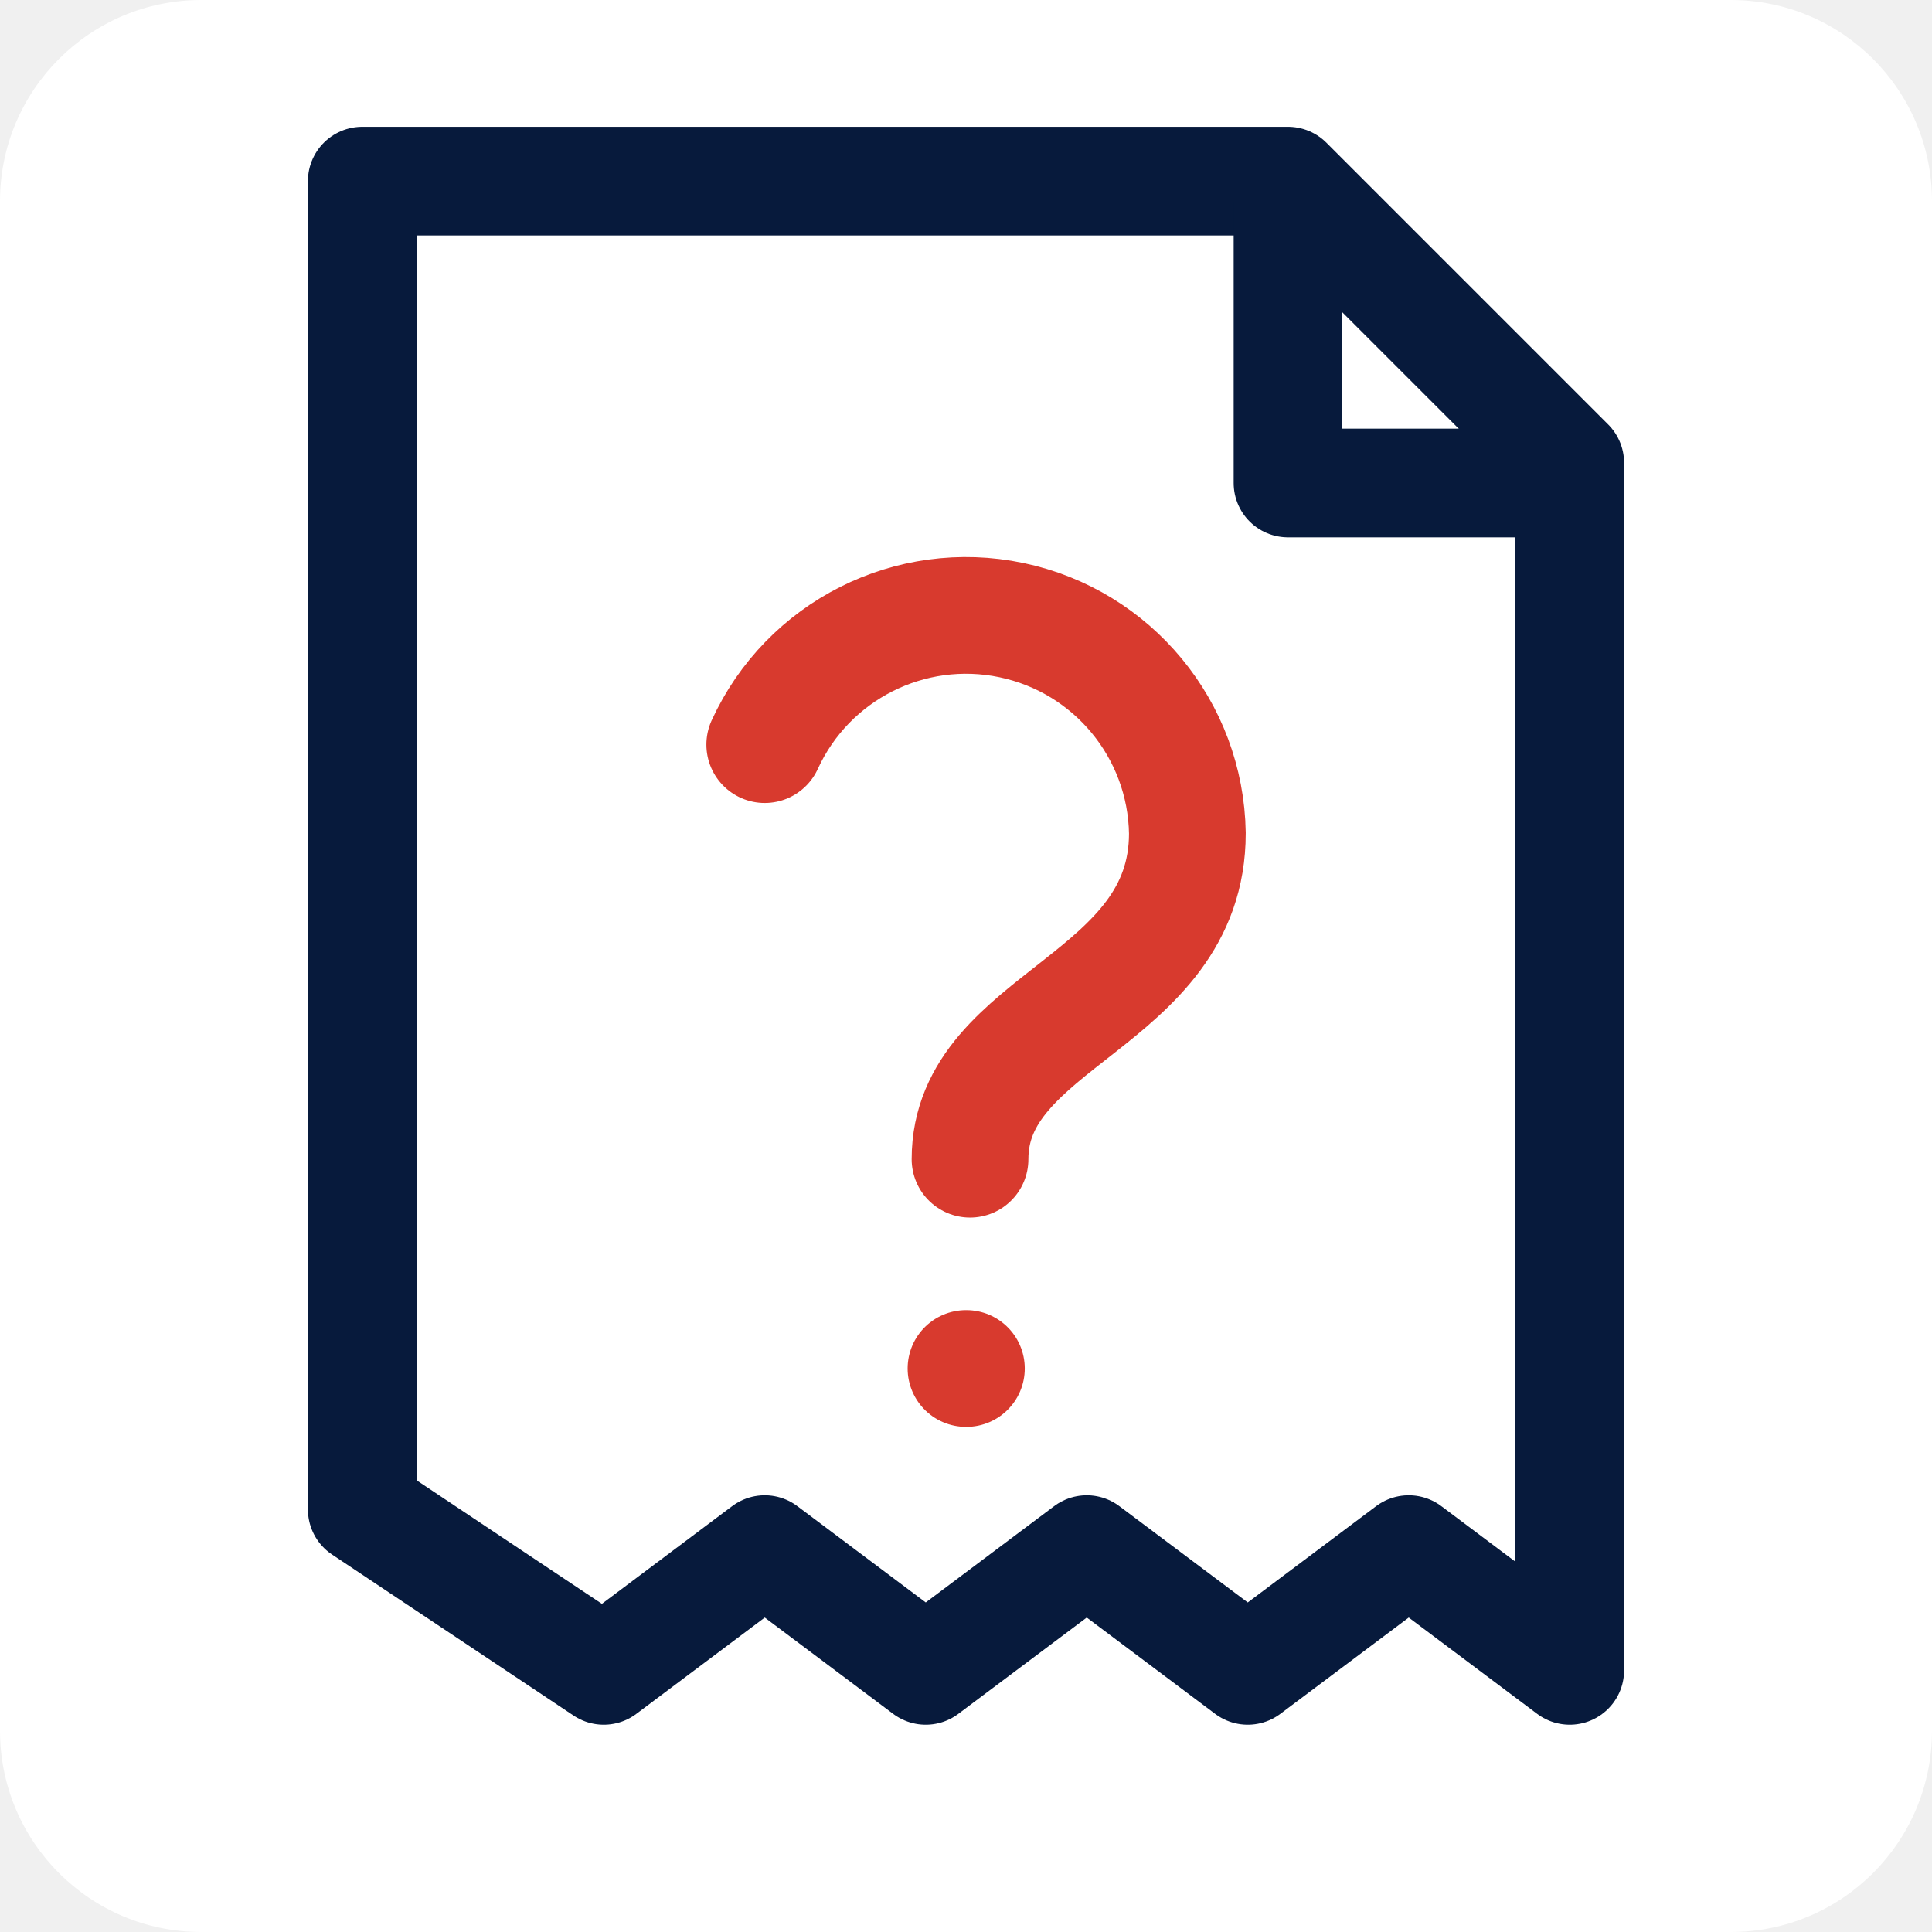
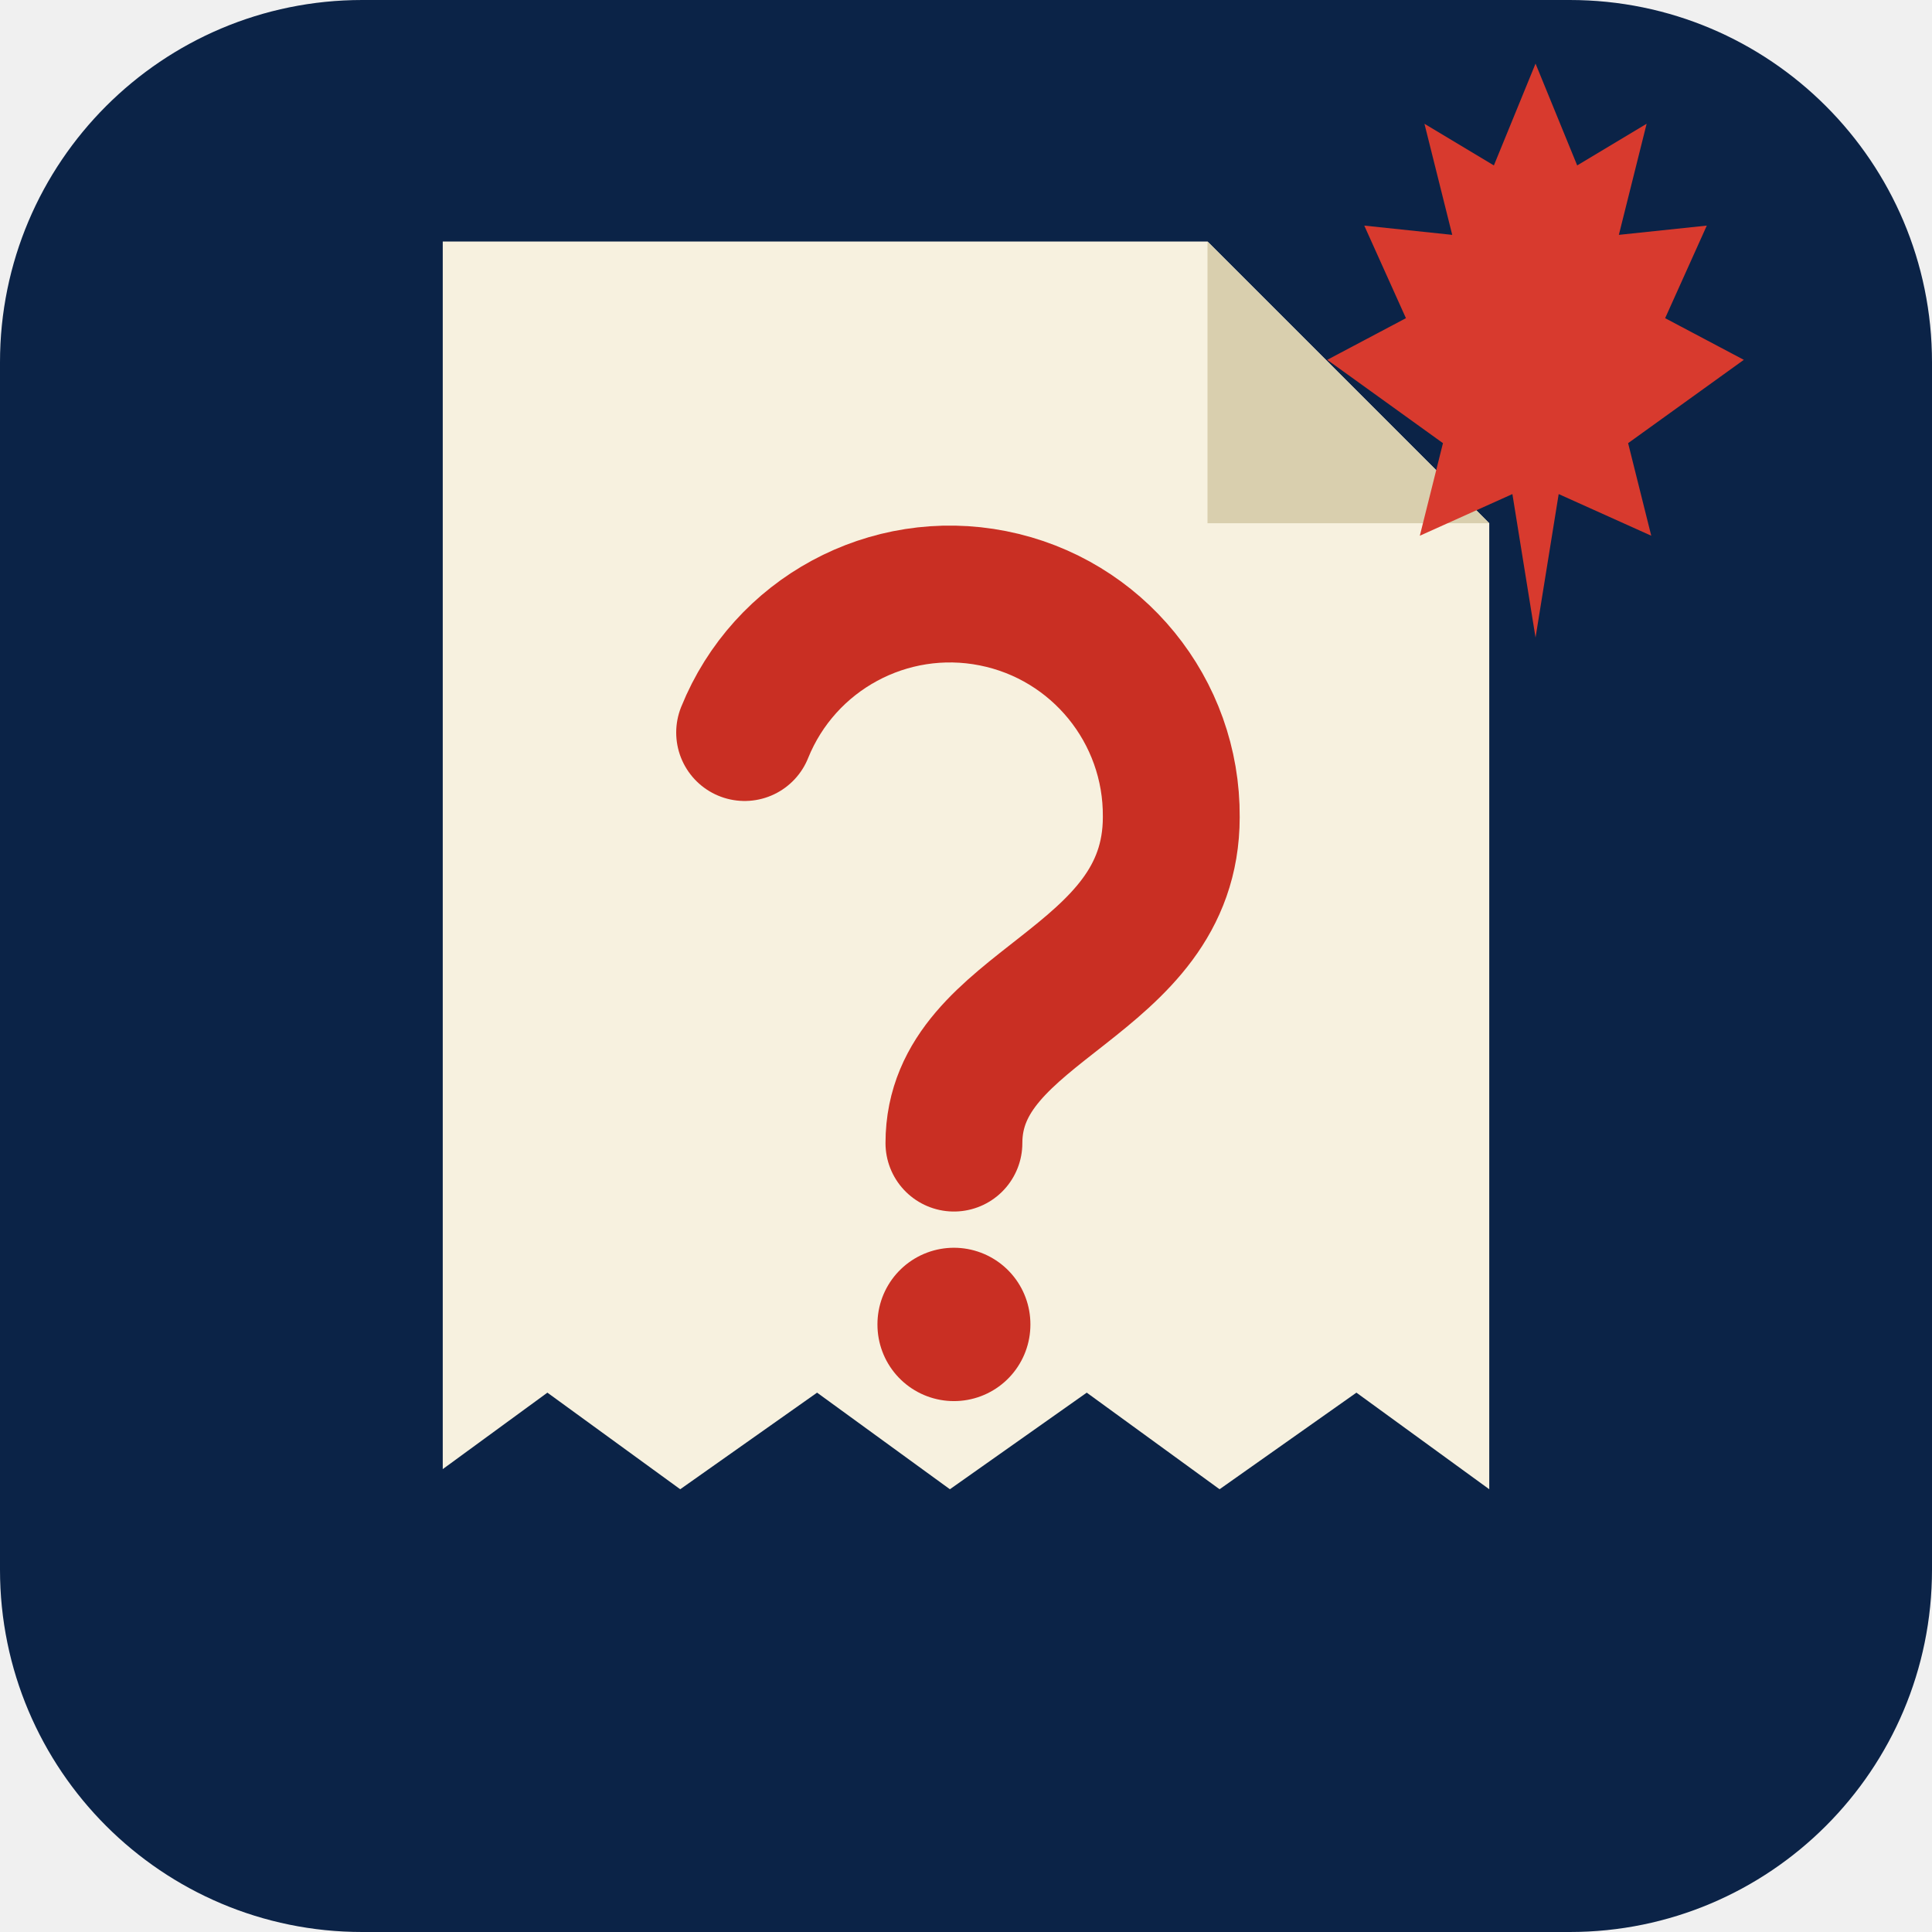
<svg xmlns="http://www.w3.org/2000/svg" viewBox="0 0 48 48">
-   <rect width="48" height="48" rx="5" fill="#ffffff" />
-   <path d="M9 4.5h23l7 7v30l-4-3-4 3-4-3-4 3-4-3-4 3-6-4Z" fill="none" stroke="#071a3c" stroke-width="2.7" stroke-linejoin="round" />
-   <path d="M32 5v7h7" fill="none" stroke="#071a3c" stroke-width="2.7" stroke-linejoin="round" />
-   <path d="M19 18.5a5.5 5.5 0 0 1 10.5 2.2c0 4.2-5.4 4.6-5.4 8.1M24 34h.01" fill="none" stroke="#d83a2e" stroke-width="2.9" stroke-linecap="round" />
+   <rect width="48" height="48" rx="9" fill="#0b2347" />
+   <path d="M11 6h19l7 7v24l-3.3-2.4-3.4 2.4-3.3-2.4-3.4 2.4-3.3-2.4-3.4 2.4-3.3-2.4-2.6 1.9Z" fill="#f7f1df" />
+   <path d="M30 6v7h7Z" fill="#d9cfae" />
+   <path d="M18.5 18.2a5.5 5.5 0 0 1 10.6 2.1c0 4.2-5.4 4.6-5.4 8.1" fill="none" stroke="#c92f23" stroke-width="3.4" stroke-linecap="round" />
+   <path d="M23.7 32.9v.01" fill="none" stroke="#c92f23" stroke-width="3.8" stroke-linecap="round" />
+   <g transform="translate(23.2 -4.4) scale(0.115)">
+     <path d="m130 52 9 22 15-9-6 24 19-2-9 20 17 9-25 18 5 20-20-9-5 31-5-31-20 9 5-20-25-18 17-9-9-20 19 2-6-24 15 9Z" fill="#d83a2e" />
+   </g>
</svg>
